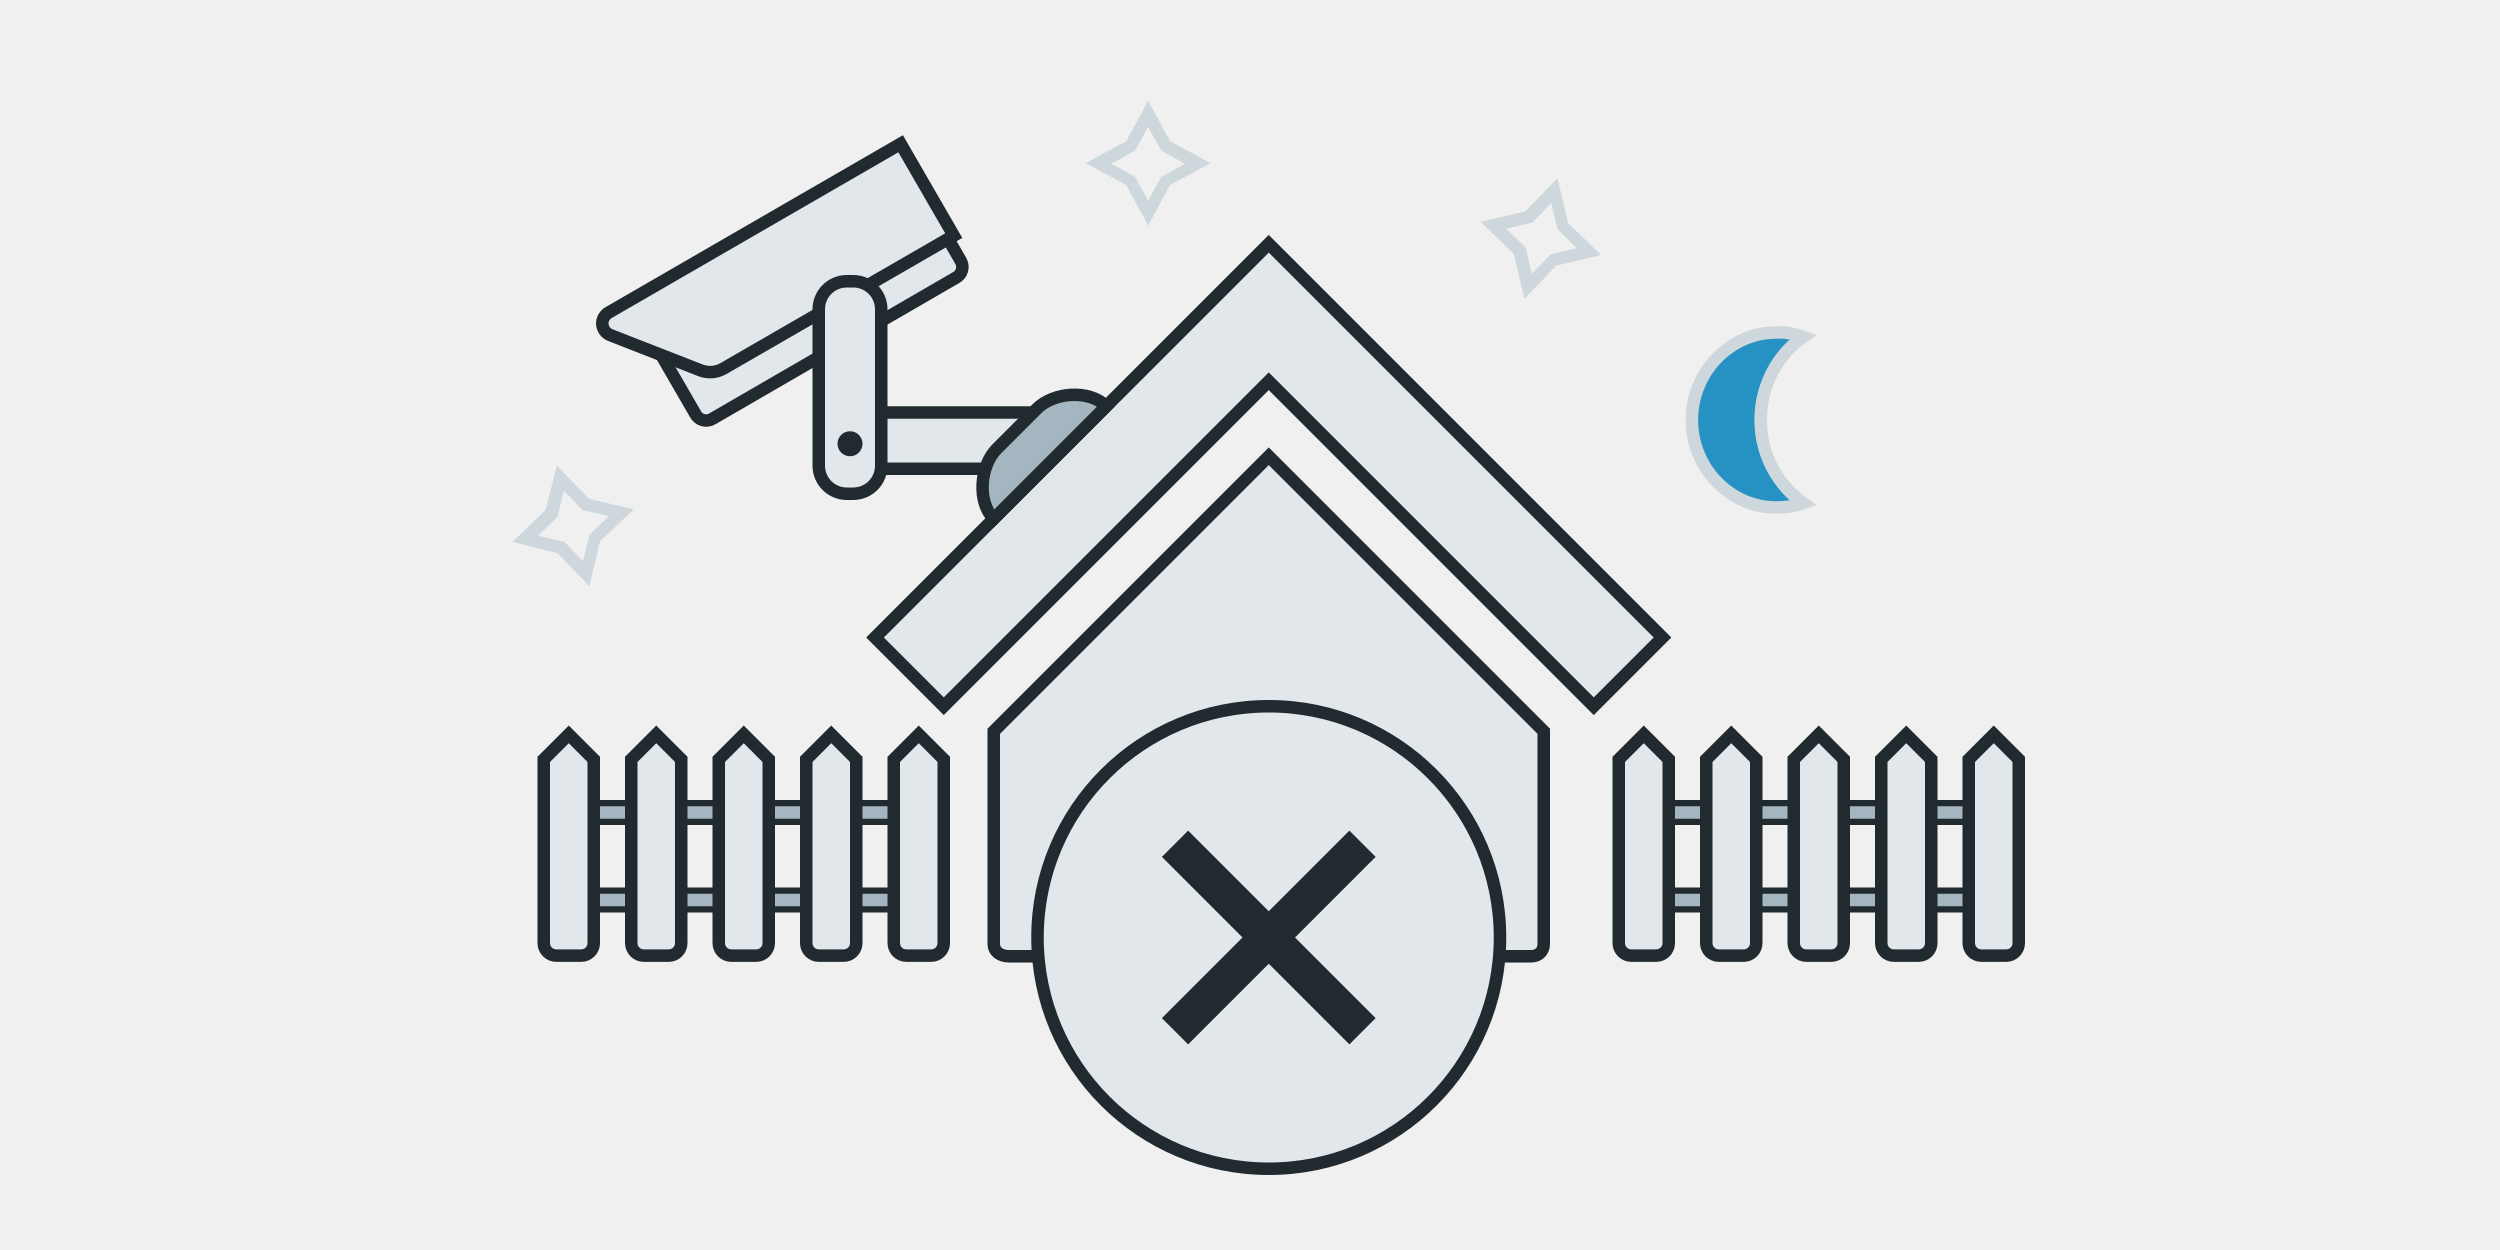
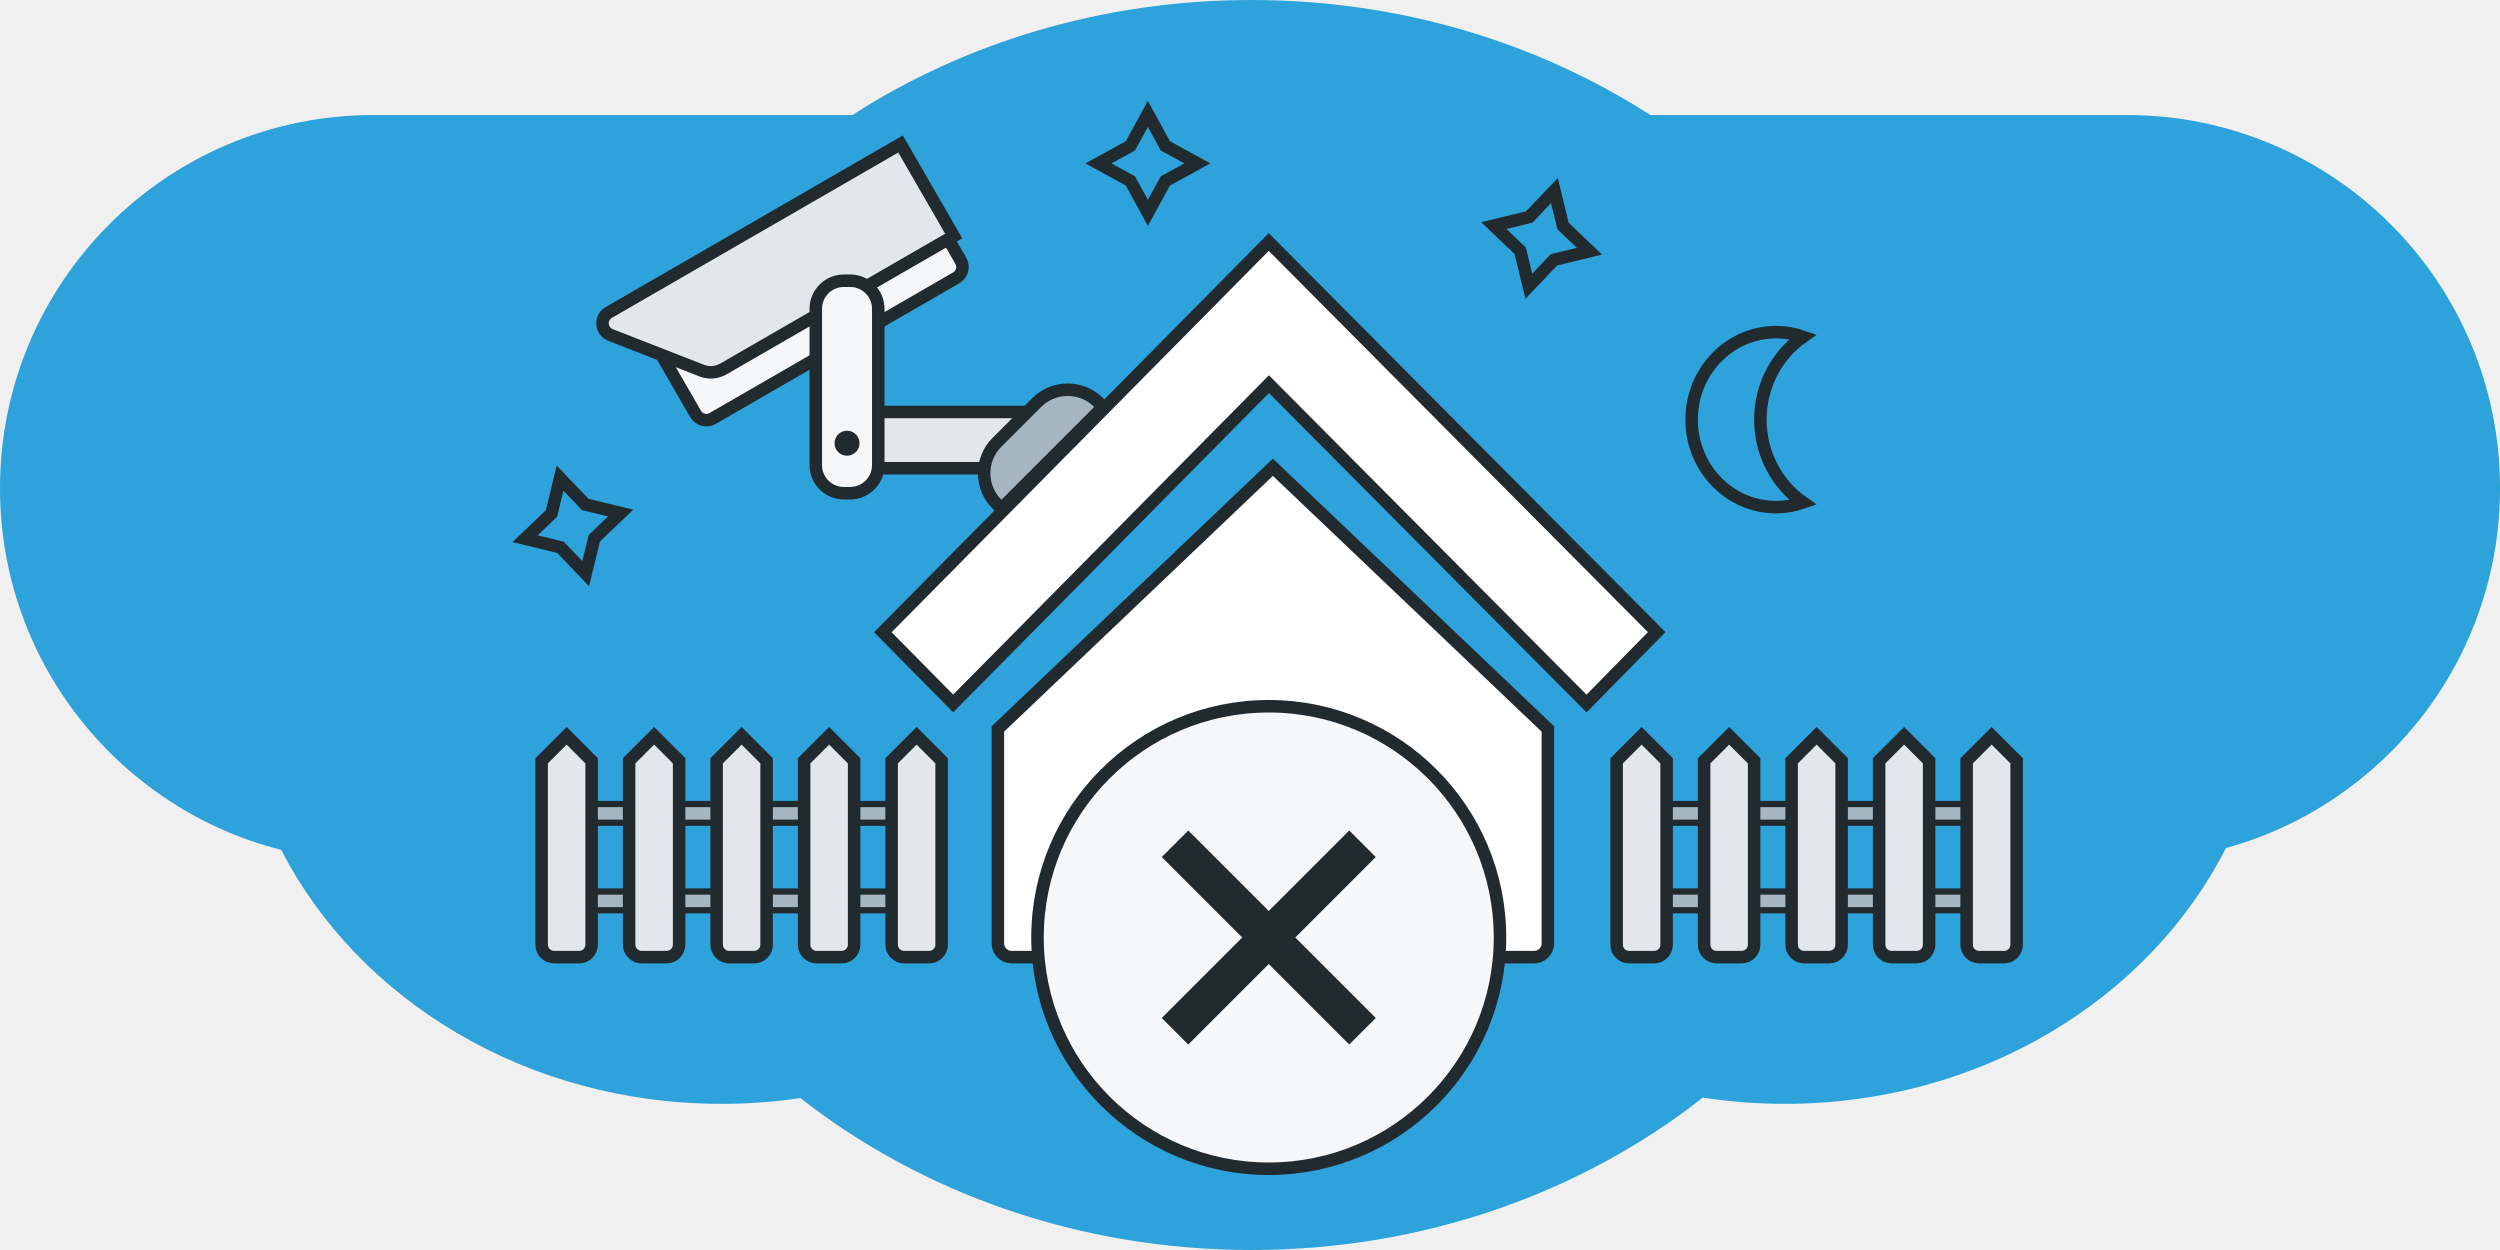
- <svg xmlns="http://www.w3.org/2000/svg" width="400" height="200" viewBox="0 0 400 200" fill="none">
-   <path fill-rule="evenodd" clip-rule="evenodd" d="M203 73L247 117V151C247 152.2 246.2 153 245 153H161.4C160.1 153 159 152.3 159 151V117L203 73ZM203 61L151 113L140 102L203 39L266 102L255 113L203 61Z" fill="#E1E7EA" stroke="#212A2F" stroke-width="2" />
-   <path d="M203 187C223.435 187 240 170.435 240 150C240 129.565 223.435 113 203 113C182.565 113 166 129.565 166 150C166 170.435 182.565 187 203 187Z" fill="#E1E7EA" stroke="#212A2F" stroke-width="2" />
-   <path d="M215.9 167.1L203 154.2L190.1 167.1L185.9 162.9L198.8 150L185.9 137.1L190.1 132.9L203 145.8L215.9 132.9L220.1 137.1L207.2 150L220.1 162.9L215.9 167.1Z" fill="#212A2F" />
-   <path fill-rule="evenodd" clip-rule="evenodd" d="M150.5 142.5H87.5V145.5H150.5V142.5ZM150.5 128.5H87.5V131.5H150.5V128.5Z" fill="#A5B6C0" stroke="#212A2F" />
-   <path fill-rule="evenodd" clip-rule="evenodd" d="M147 117.5L151 121.5V150.9C151 152 150.1 152.9 149 152.9H145C143.9 152.9 143 152 143 150.9V121.5L147 117.5ZM133 117.5L137 121.5V150.9C137 152 136.1 152.9 135 152.9H131C129.9 152.9 129 152 129 150.9V121.5L133 117.5ZM119 117.5L123 121.5V150.9C123 152 122.1 152.9 121 152.9H117C115.9 152.9 115 152 115 150.9V121.5L119 117.5ZM105 117.5L109 121.5V150.9C109 152 108.1 152.9 107 152.9H103C101.9 152.9 101 152 101 150.9V121.5L105 117.5ZM91 117.5L95 121.5V150.9C95 152 94.1 152.9 93 152.9H89C87.9 152.9 87 152 87 150.9V121.5L91 117.5Z" fill="#E1E7EA" stroke="#212A2F" stroke-width="2" />
-   <path fill-rule="evenodd" clip-rule="evenodd" d="M322.5 142.5H259.5V145.5H322.5V142.5ZM322.5 128.5H259.5V131.5H322.5V128.5Z" fill="#A5B6C0" stroke="#212A2F" />
-   <path fill-rule="evenodd" clip-rule="evenodd" d="M319 117.5L323 121.5V150.9C323 152 322.1 152.9 321 152.9H317C315.9 152.9 315 152 315 150.9V121.5L319 117.5ZM305 117.5L309 121.5V150.9C309 152 308.1 152.9 307 152.9H303C301.9 152.9 301 152 301 150.9V121.5L305 117.5ZM291 117.5L295 121.5V150.9C295 152 294.1 152.9 293 152.9H289C287.9 152.9 287 152 287 150.9V121.5L291 117.5ZM277 117.5L281 121.5V150.9C281 152 280.1 152.9 279 152.9H275C273.9 152.9 273 152 273 150.9V121.5L277 117.5ZM263 117.5L267 121.5V150.9C267 152 266.1 152.9 265 152.9H261C259.9 152.9 259 152 259 150.9V121.5L263 117.5Z" fill="#E1E7EA" stroke="#212A2F" stroke-width="2" />
-   <path class="brand_element" fill-rule="evenodd" clip-rule="evenodd" d="M288.5 53.9C284.3 56.8 281.7 61.8 281.7 67.2C281.7 72.6 284.3 77.5 288.5 80.5C287.1 81 285.7 81.2 284.2 81.2C276.8 81.2 270.7 74.9 270.7 67.2C270.7 59.5 276.8 53.2 284.2 53.2C285.7 53.1 287.1 53.4 288.5 53.9Z" fill="#2592C3" stroke="#CDD7DC" stroke-width="2" />
-   <path fill-rule="evenodd" clip-rule="evenodd" d="M105 51.4L144 28.9C145 28.3 146.2 28.7 146.7 29.6L153.7 41.7C154.3 42.7 153.9 43.9 153 44.4L114 67C113 67.6 111.8 67.2 111.3 66.3L104.3 54.2C103.7 53.1 104.1 51.9 105 51.4Z" fill="#E1E7EA" stroke="#212A2F" stroke-width="2" />
-   <path fill-rule="evenodd" clip-rule="evenodd" d="M97.4 50L144.1 23L152.6 37.7L115.7 59C114.6 59.6 113.4 59.7 112.2 59.3L97.6 53.6C96.6 53.2 96.1 52 96.5 51C96.7 50.6 97 50.2 97.4 50Z" fill="#E1E7EA" stroke="#212A2F" stroke-width="2" />
-   <path fill-rule="evenodd" clip-rule="evenodd" d="M133 66H166L162 75H133V66Z" fill="#E1E7EA" stroke="#212A2F" stroke-width="2" />
-   <path fill-rule="evenodd" clip-rule="evenodd" d="M135.5 45H136.5C139 45 141 47 141 49.5V74.5C141 77 139 79 136.5 79H135.5C133 79 131 77 131 74.5V49.5C131 47 133 45 135.5 45Z" fill="#E1E7EA" stroke="#212A2F" stroke-width="2" />
-   <path fill-rule="evenodd" clip-rule="evenodd" d="M159 83C156.3 80.3 156.8 74.5 159.5 71.8L165.9 65.4C168.6 62.7 174.3 62.3 177 65L159 83Z" fill="#A5B6C0" stroke="#212A2F" stroke-width="2" />
-   <path d="M136 73C137.105 73 138 72.105 138 71C138 69.895 137.105 69 136 69C134.895 69 134 69.895 134 71C134 72.105 134.895 73 136 73Z" fill="#212A2F" />
-   <path d="M89.1 74.5L94.2 79.8L101.4 81.5L96 86.6L94.3 93.8L89.2 88.5L82 86.7L87.3 81.6L89.1 74.5ZM90.2 78.5L89.2 82.7L86.1 85.7L90.3 86.7L93.3 89.8L94.3 85.6L97.4 82.6L93.2 81.6L90.2 78.5ZM249.2 28.5L250.9 35.7L256.2 40.8L249 42.5L243.9 47.8L242.2 40.6L236.9 35.5L244.1 33.8L249.2 28.5ZM248.2 32.5L245.2 35.6L241 36.6L244.1 39.6L245.1 43.8L248.1 40.7L252.3 39.7L249.2 36.7L248.2 32.5ZM183.7 16.1L187.2 22.6L193.7 26.1L187.2 29.6L183.7 36.1L180.2 29.6L173.7 26.1L180.2 22.6L183.7 16.1ZM183.7 20.3L181.6 24.1L177.8 26.2L181.6 28.3L183.7 32.1L185.8 28.3L189.6 26.2L185.8 24.1L183.7 20.3Z" fill="#CDD7DC" />
+ <svg xmlns="http://www.w3.org/2000/svg" viewBox="0 0 400 200" version="1.1">
+   <g id="Cloud/Placeholders/Offline" stroke="none" stroke-width="1" fill="none" fill-rule="evenodd">
+     <path d="M200.211,0 C223.999,0 246.029,6.815 264.053,18.406 L340.299,18.408 C373.271,18.408 400,45.137 400,78.109 C400,105.592 381.43,128.738 356.153,135.683 C343.895,159.839 316.901,176.617 285.572,176.617 C281.1,176.617 276.717,176.275 272.452,175.619 C253.093,190.809 227.837,200 200.211,200 C172.63,200 147.411,190.839 128.061,175.692 C123.949,176.3 119.727,176.617 115.423,176.617 C84.225,176.617 57.327,159.979 44.996,135.986 C19.135,129.436 3.41650556e-15,106.007 0,78.109 C-4.03793284e-15,45.137 26.729,18.408 59.701,18.408 L136.369,18.406 C154.392,6.815 176.423,0 200.211,0 Z" id="Combined-Shape" fill="#2EA2DB" class="brand_element_cloud" />
+     <path d="M203.66,74.762 L247.66,116.636 L247.66,150.942 C247.66,152.157 246.675,153.142 245.46,153.142 L161.86,153.142 C160.645,153.142 159.66,152.157 159.66,150.942 L159.66,116.636 L203.66,74.762 Z M203.03,61.465 L152.507,112.551 L141.254,101.156 L202.999,38.722 L265.066,101.138 L253.844,112.565 L203.03,61.465 Z" class="svg_light" id="Home" stroke="#212A2F" stroke-width="2" fill="#FFFFFF" />
+     <circle class="svg_light2" id="Oval" stroke="#212A2F" stroke-width="2" fill="#F5F7F9" cx="203" cy="150" r="37" />
+     <path d="M188,165 L218,135 M218,165 L188,135" id="Combined-Shape" stroke="#212A2F" stroke-width="6" />
+     <path d="M150.16,142.642 L87.16,142.642 L87.16,145.642 L150.16,145.642 L150.16,142.642 Z M150.16,128.642 L87.16,128.642 L87.16,131.642 L150.16,131.642 L150.16,128.642 Z" id="Combined-Shape" stroke="#212A2F" fill="#A5B6C0" />
+     <path d="M146.66,117.728 L150.66,121.728 L150.66,151.142 C150.66,152.247 149.765,153.142 148.66,153.142 L144.66,153.142 C143.556,153.142 142.66,152.247 142.66,151.142 L142.66,121.728 L146.66,117.728 Z M132.66,117.728 L136.66,121.728 L136.66,151.142 C136.66,152.247 135.765,153.142 134.66,153.142 L130.66,153.142 C129.556,153.142 128.66,152.247 128.66,151.142 L128.66,121.728 L132.66,117.728 Z M118.66,117.728 L122.66,121.728 L122.66,151.142 C122.66,152.247 121.765,153.142 120.66,153.142 L116.66,153.142 C115.556,153.142 114.66,152.247 114.66,151.142 L114.66,121.728 L118.66,117.728 Z M104.66,117.728 L108.66,121.728 L108.66,151.142 C108.66,152.247 107.765,153.142 106.66,153.142 L102.66,153.142 C101.556,153.142 100.66,152.247 100.66,151.142 L100.66,121.728 L104.66,117.728 Z M90.66,117.728 L94.66,121.728 L94.66,151.142 C94.66,152.247 93.765,153.142 92.66,153.142 L88.66,153.142 C87.556,153.142 86.66,152.247 86.66,151.142 L86.66,121.728 L90.66,117.728 Z" id="Combined-Shape" stroke="#212A2F" stroke-width="2" fill="#E1E7EA" />
+     <path d="M322.16,142.642 L259.16,142.642 L259.16,145.642 L322.16,145.642 L322.16,142.642 Z M322.16,128.642 L259.16,128.642 L259.16,131.642 L322.16,131.642 L322.16,128.642 Z" id="Combined-Shape" stroke="#212A2F" fill="#A5B6C0" />
+     <path d="M318.66,117.728 L322.66,121.728 L322.66,151.142 C322.66,152.247 321.765,153.142 320.66,153.142 L316.66,153.142 C315.556,153.142 314.66,152.247 314.66,151.142 L314.66,121.728 L318.66,117.728 Z M304.66,117.728 L308.66,121.728 L308.66,151.142 C308.66,152.247 307.765,153.142 306.66,153.142 L302.66,153.142 C301.556,153.142 300.66,152.247 300.66,151.142 L300.66,121.728 L304.66,117.728 Z M290.66,117.728 L294.66,121.728 L294.66,151.142 C294.66,152.247 293.765,153.142 292.66,153.142 L288.66,153.142 C287.556,153.142 286.66,152.247 286.66,151.142 L286.66,121.728 L290.66,117.728 Z M276.66,117.728 L280.66,121.728 L280.66,151.142 C280.66,152.247 279.765,153.142 278.66,153.142 L274.66,153.142 C273.556,153.142 272.66,152.247 272.66,151.142 L272.66,121.728 L276.66,117.728 Z M262.66,117.728 L266.66,121.728 L266.66,151.142 C266.66,152.247 265.765,153.142 264.66,153.142 L260.66,153.142 C259.556,153.142 258.66,152.247 258.66,151.142 L258.66,121.728 L262.66,117.728 Z" id="Combined-Shape" stroke="#212A2F" stroke-width="2" fill="#E1E7EA" />
+     <path d="M271.832,53.877 C276.039,56.809 278.661,61.736 278.661,67.142 C278.661,72.548 276.039,77.475 271.832,80.407 C273.211,80.891 274.668,81.142 276.161,81.142 C283.609,81.142 289.661,74.882 289.661,67.142 C289.661,59.403 283.609,53.142 276.161,53.142 C274.668,53.142 273.211,53.393 271.832,53.877 Z" id="Combined-Shape" stroke="#212A2F" stroke-width="2" fill="#2EA2DB" class="brand_element" transform="translate(280.1605, 67.14214) scale(-1, 1) translate(-280.1605, -67.14214) " />
+     <rect class="svg_light2" id="Rectangle-2" stroke="#212A2F" stroke-width="2" fill="#F5F7F9" transform="translate(129.0069, 47.91108) rotate(-30) translate(-129.0069, -47.91108) " x="104.507" y="38.911" width="49" height="18" rx="2" />
+     <path d="M98.239,36.148 L152.159,36.148 L152.159,53.148 L109.601,53.148 C108.386,53.148 107.236,52.596 106.477,51.647 L96.678,39.397 C95.988,38.535 96.128,37.276 96.99,36.586 C97.345,36.302 97.785,36.148 98.239,36.148 Z" id="Rectangle" stroke="#212A2F" stroke-width="2" fill="#E1E7EA" transform="translate(123.6588, 44.64794) rotate(-30) translate(-123.6588, -44.64794) " />
+     <rect id="Rectangle" stroke="#212A2F" stroke-width="2" fill="#E1E7EA" x="132.524" y="65.916" width="33" height="9" />
+     <rect class="svg_light2" id="Rectangle" stroke="#212A2F" stroke-width="2" fill="#F5F7F9" x="130.524" y="44.916" width="10" height="34" rx="4.5" />
+     <path d="M169.524,58.916 L169.524,81.916 L168.524,81.916 C164.658,81.916 161.524,78.782 161.524,74.916 L161.524,65.916 C161.524,62.05 164.658,58.916 168.524,58.916 L169.524,58.916 Z" id="Rectangle" stroke="#212A2F" stroke-width="2" fill="#A5B6C0" transform="translate(165.5239, 70.41615) rotate(-315) translate(-165.5239, -70.41615) " />
+     <circle id="Oval" fill="#212A2F" cx="135.524" cy="70.916" r="2" />
+     <path d="M89.072,74.483 L94.16,79.812 L101.32,81.554 L95.99,86.642 L94.248,93.801 L89.16,88.472 L82.001,86.73 L87.33,81.642 L89.072,74.483 Z M90.151,78.509 L89.135,82.684 L86.027,85.652 L90.202,86.667 L93.17,89.775 L94.186,85.6 L97.293,82.633 L93.118,81.617 L90.151,78.509 Z M249.248,28.483 L250.99,35.642 L256.32,40.73 L249.16,42.472 L244.072,47.801 L242.33,40.642 L237.001,35.554 L244.16,33.812 L249.248,28.483 Z M248.17,32.509 L245.202,35.617 L241.027,36.633 L244.135,39.6 L245.151,43.775 L248.118,40.667 L252.293,39.652 L249.186,36.684 L248.17,32.509 Z M183.66,16.142 L187.196,22.607 L193.66,26.142 L187.196,29.678 L183.66,36.142 L180.125,29.678 L173.66,26.142 L180.125,22.607 L183.66,16.142 Z M183.66,20.31 L181.598,24.08 L177.828,26.142 L181.598,28.204 L183.66,31.974 L185.722,28.204 L189.492,26.142 L185.722,24.08 L183.66,20.31 Z" class="svg_accent" id="Combined-Shape" fill="#212A2F" fill-rule="nonzero" />
+   </g>
</svg>
